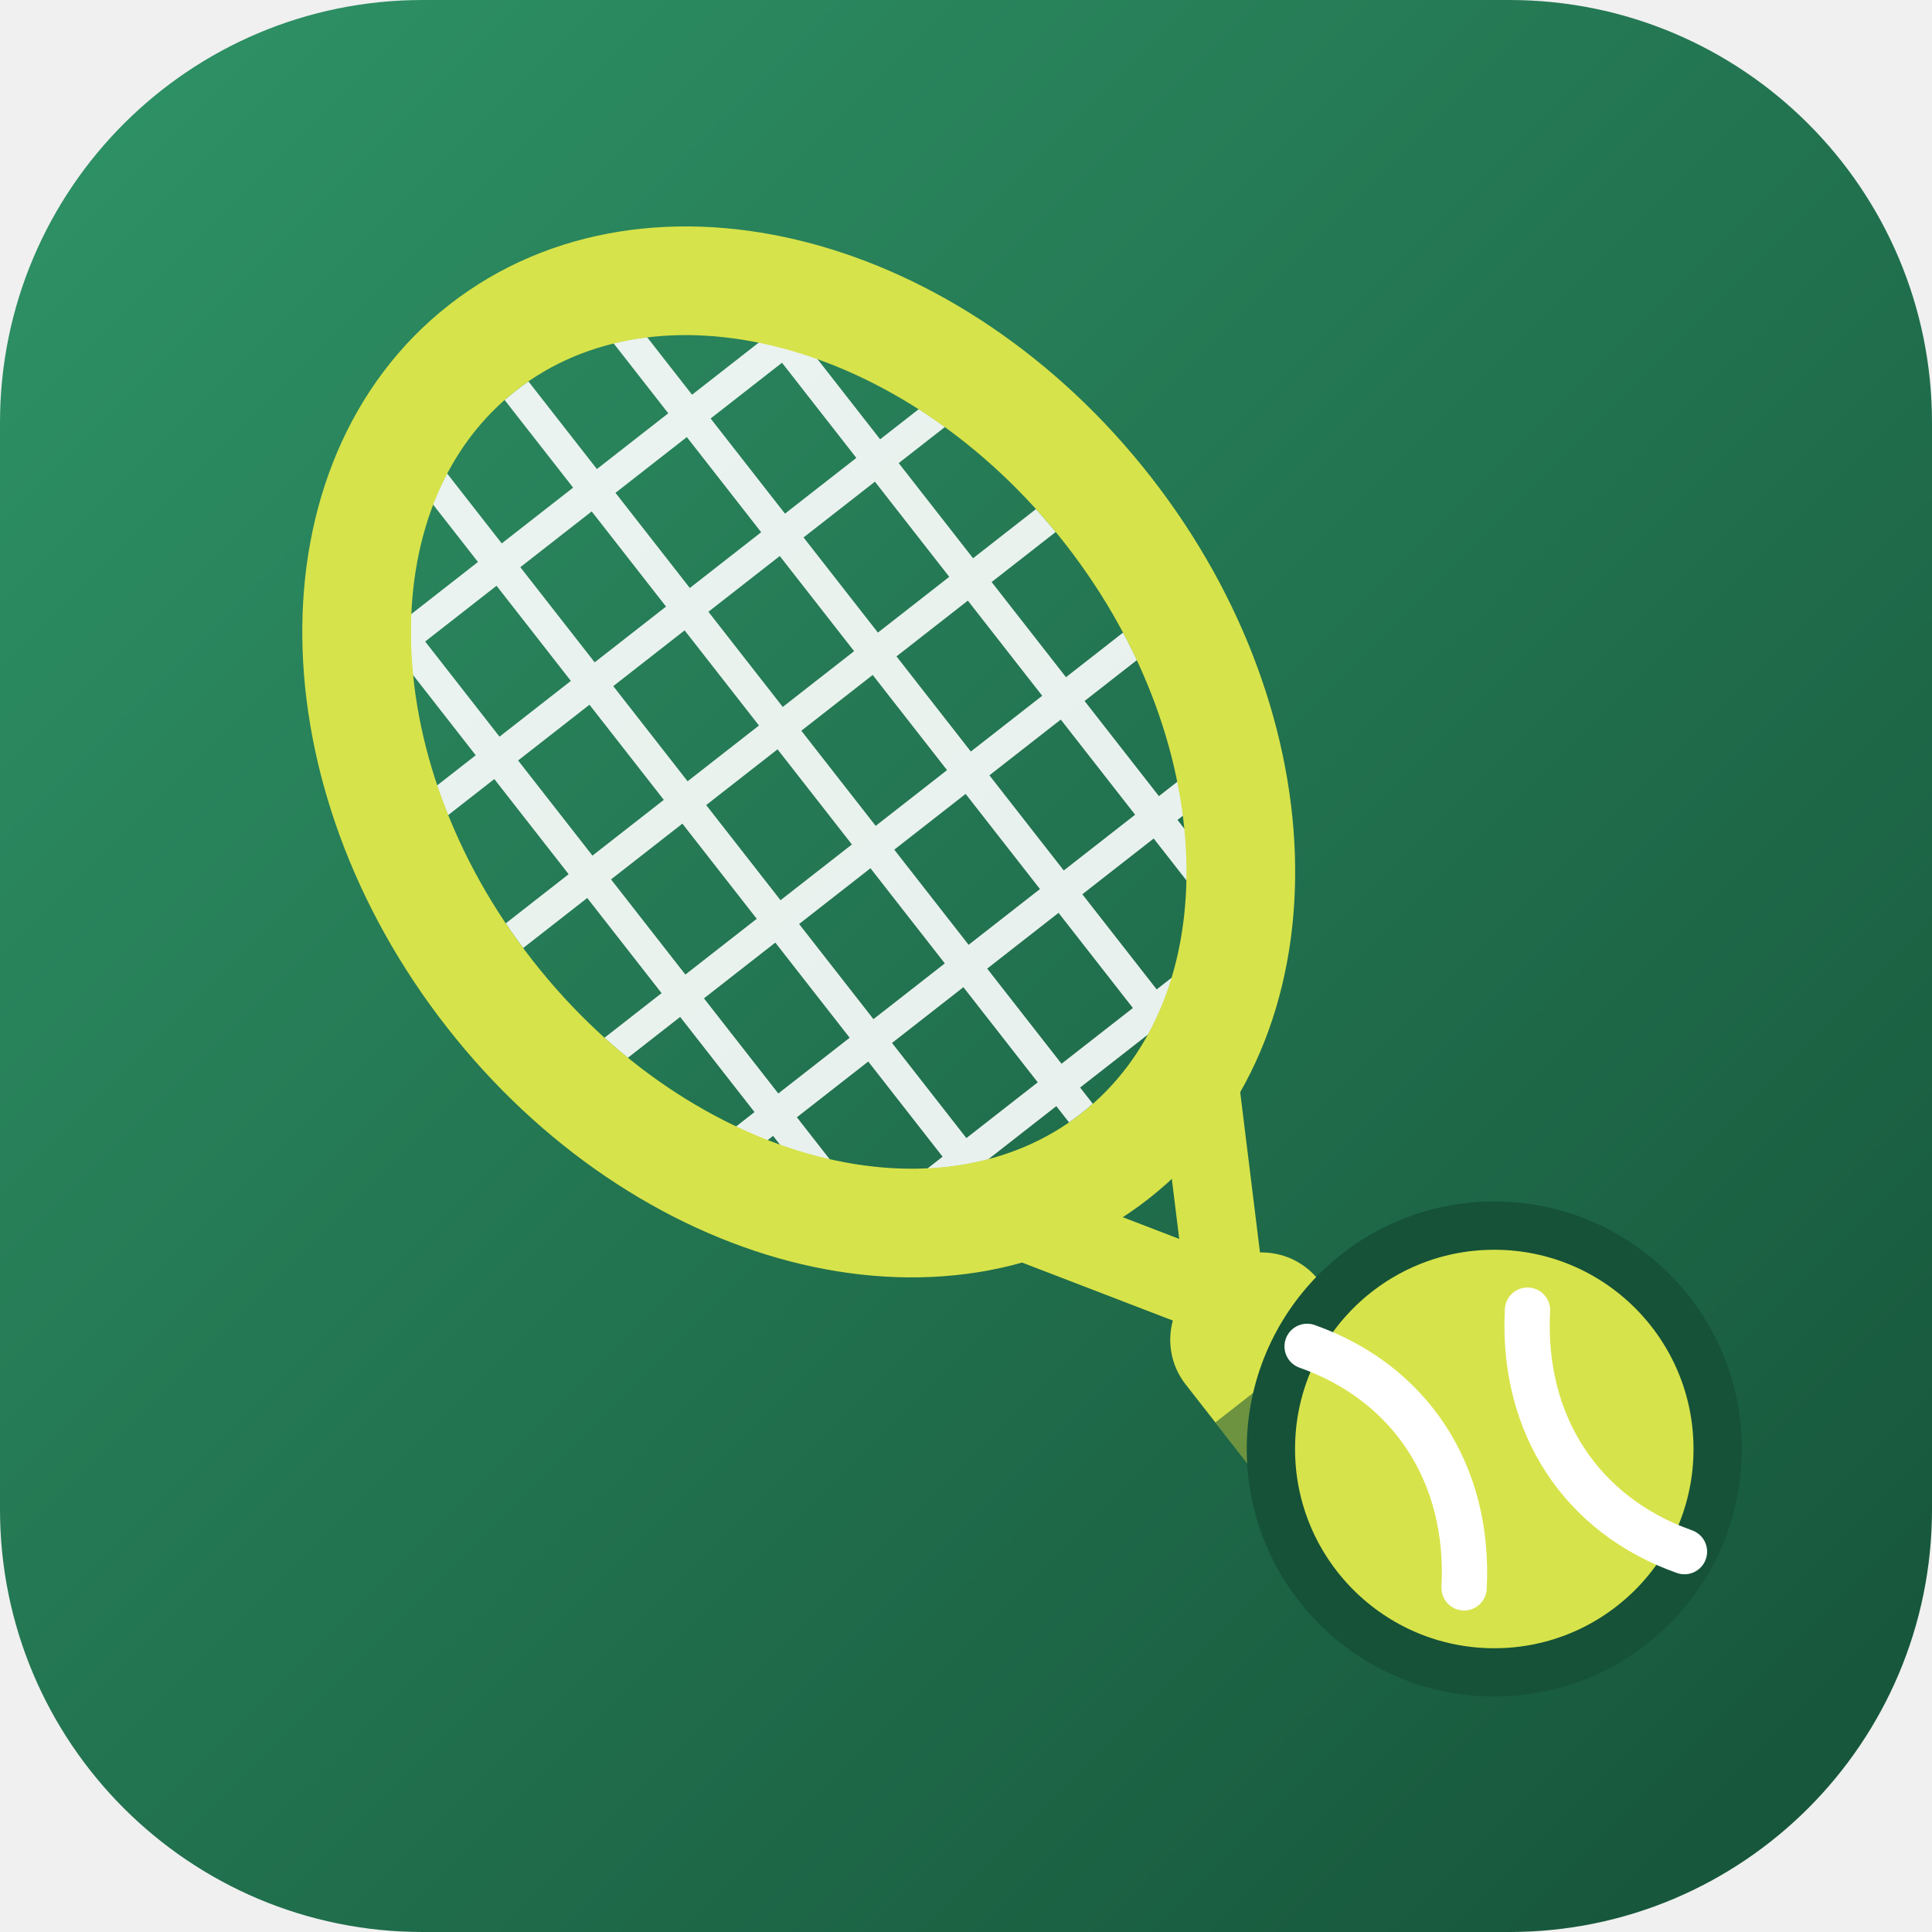
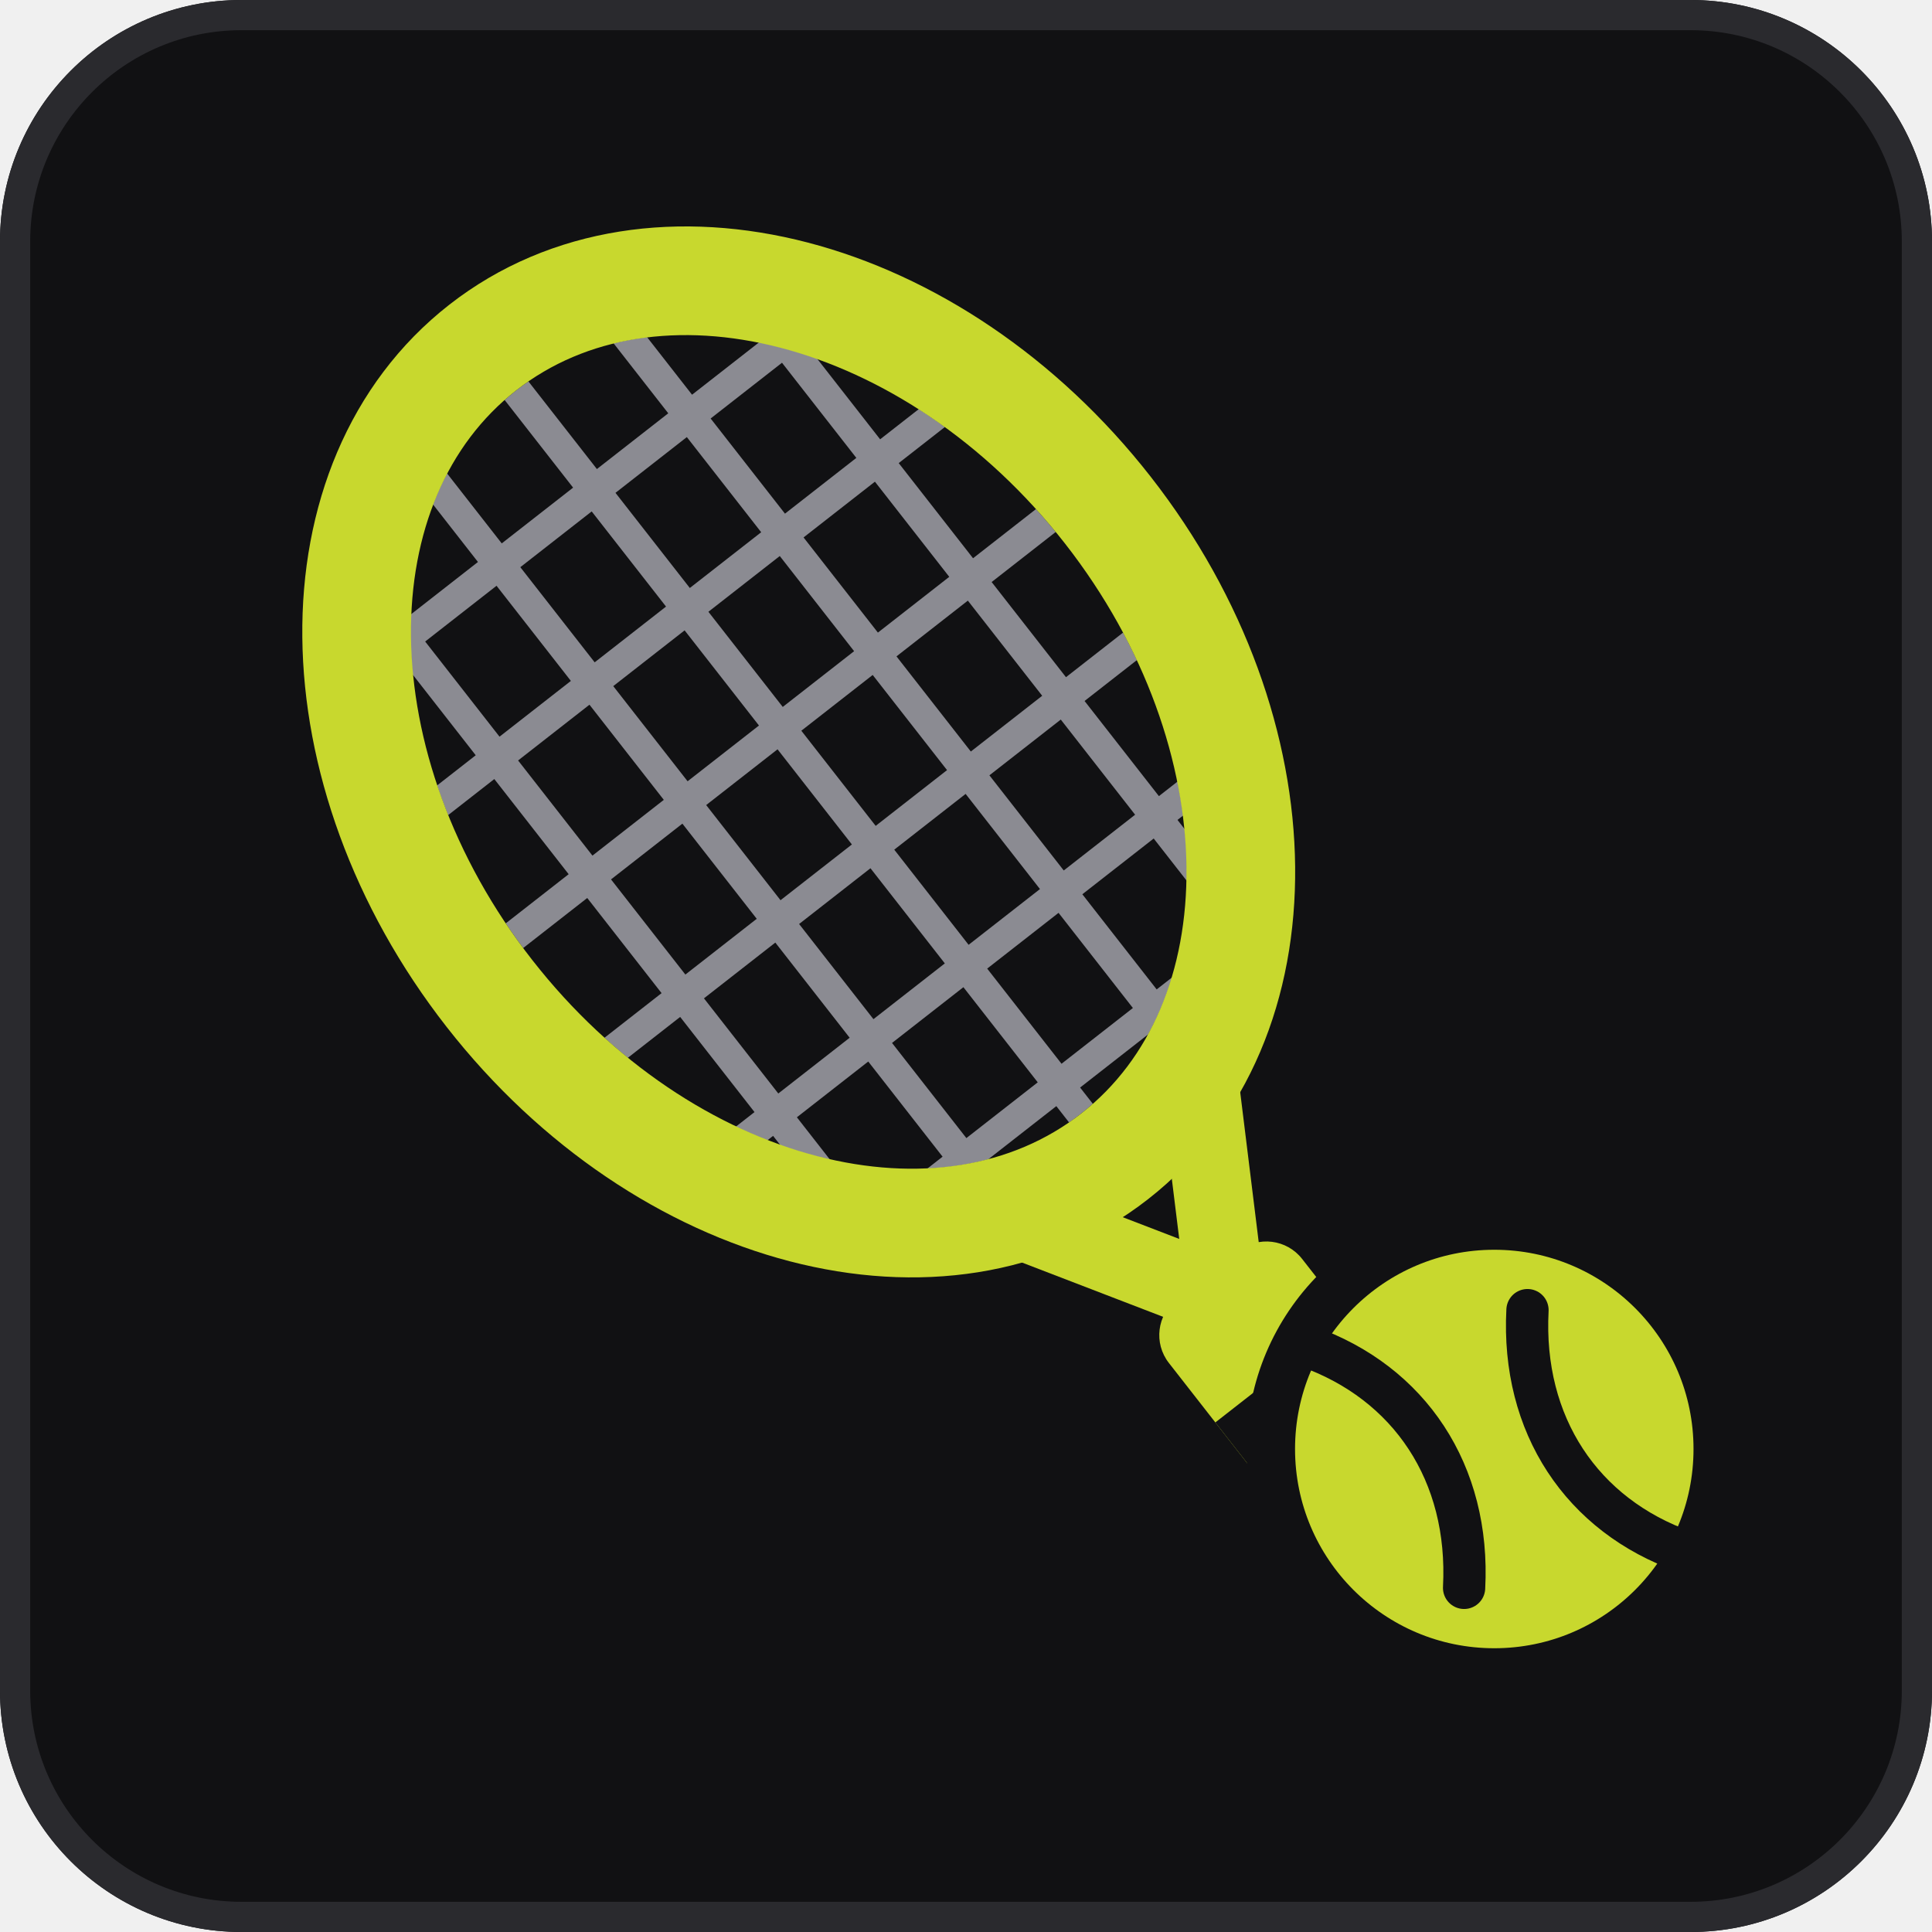
<svg xmlns="http://www.w3.org/2000/svg" viewBox="0 0 64 64" role="img" aria-label="Logo de TenisManía: una raqueta y una pelota">
  <defs>
    <clipPath id="head">
      <ellipse cx="32" cy="23" rx="11.2" ry="15.2" />
    </clipPath>
-     <linearGradient id="bg" x1="0" y1="0" x2="1" y2="1">
-       <stop offset="0" stop-color="#2f9467" />
-       <stop offset="1" stop-color="#155238" />
-     </linearGradient>
  </defs>
-   <rect width="64" height="64" rx="14" fill="url(#bg)" />
+   <rect width="64" height="64" rx="8" fill="#111113" />
+   <rect x=".5" y=".5" width="63" height="63" rx="7.5" fill="none" stroke="#2a2a2e" />
  <g transform="rotate(-38 32 32)">
-     <g clip-path="url(#head)" stroke="#ffffff" stroke-width="1" opacity=".9">
+     <g clip-path="url(#head)" stroke="#8b8b92" stroke-width="1">
      <path d="M24 6v34M28 6v34M32 6v34M36 6v34M40 6v34M20 12h24M20 17h24M20 22h24M20 27h24M20 32h24M20 37h24" />
    </g>
-     <ellipse cx="32" cy="23" rx="13" ry="17" fill="none" stroke="#d7e34a" stroke-width="3.6" />
-     <path d="M27.5 38.5 32 46l4.5-7.5" fill="none" stroke="#d7e34a" stroke-width="2.6" stroke-linejoin="round" />
-     <rect x="29.2" y="45" width="5.6" height="15" rx="2.4" fill="#d7e34a" />
-     <rect x="29.2" y="49" width="5.6" height="2.2" fill="#155238" opacity=".55" />
-     <rect x="29.2" y="53" width="5.6" height="2.2" fill="#155238" opacity=".55" />
+     <ellipse cx="32" cy="23" rx="13" ry="17" fill="none" stroke="#c8d82e" stroke-width="3.6" />
+     <path d="M27.5 38.5 32 46l4.5-7.5" fill="none" stroke="#c8d82e" stroke-width="2.6" stroke-linejoin="round" />
+     <rect x="29.2" y="45" width="5.6" height="15" rx="1.5" fill="#c8d82e" />
+     <rect x="29.2" y="49" width="5.6" height="2" fill="#111113" />
+     <rect x="29.2" y="53" width="5.6" height="2" fill="#111113" />
  </g>
-   <circle cx="49.5" cy="48" r="7.4" fill="#d7e34a" stroke="#155238" stroke-width="1.6" />
-   <path d="M43.3 44.6c3.4 1.2 5.4 4.2 5.2 8M55.8 51.4c-3.4-1.2-5.4-4.2-5.2-8" fill="none" stroke="#fff" stroke-width="1.5" stroke-linecap="round" />
+   <circle cx="49.5" cy="48" r="7.4" fill="#c8d82e" stroke="#111113" stroke-width="1.6" />
+   <path d="M43.3 44.6c3.4 1.2 5.4 4.2 5.2 8M55.8 51.4c-3.4-1.2-5.4-4.2-5.2-8" fill="none" stroke="#111113" stroke-width="1.4" stroke-linecap="round" />
</svg>
